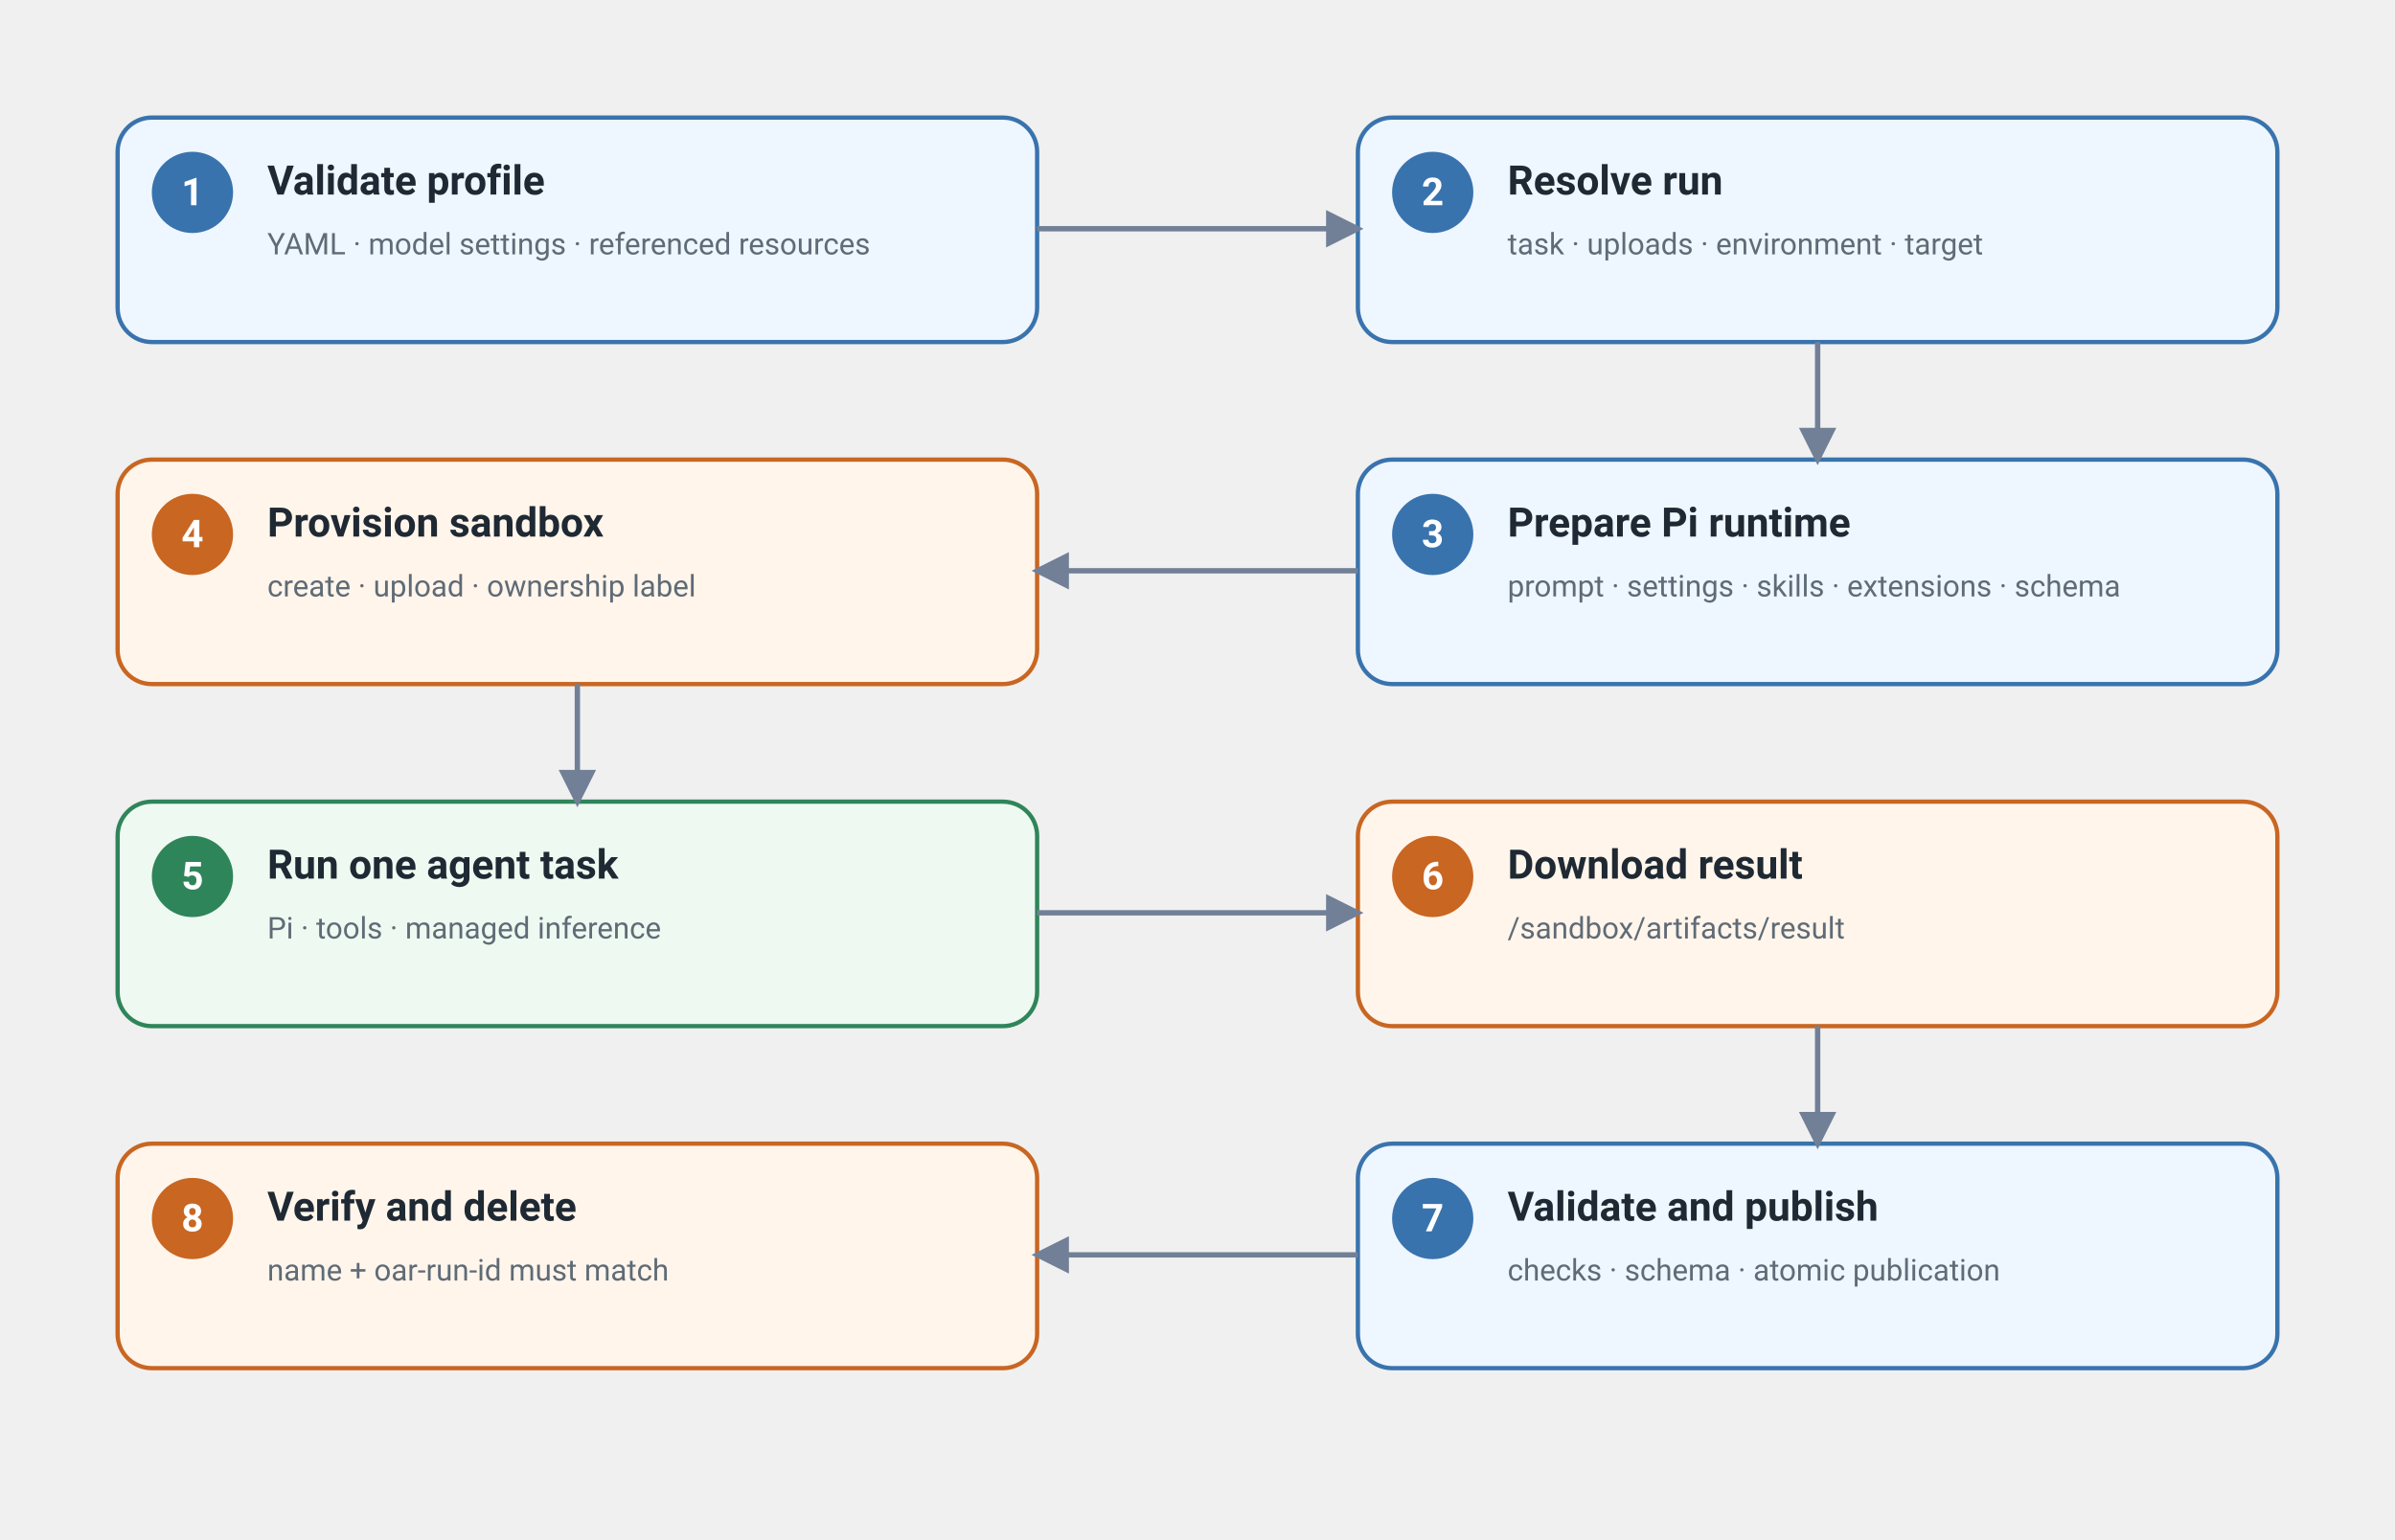
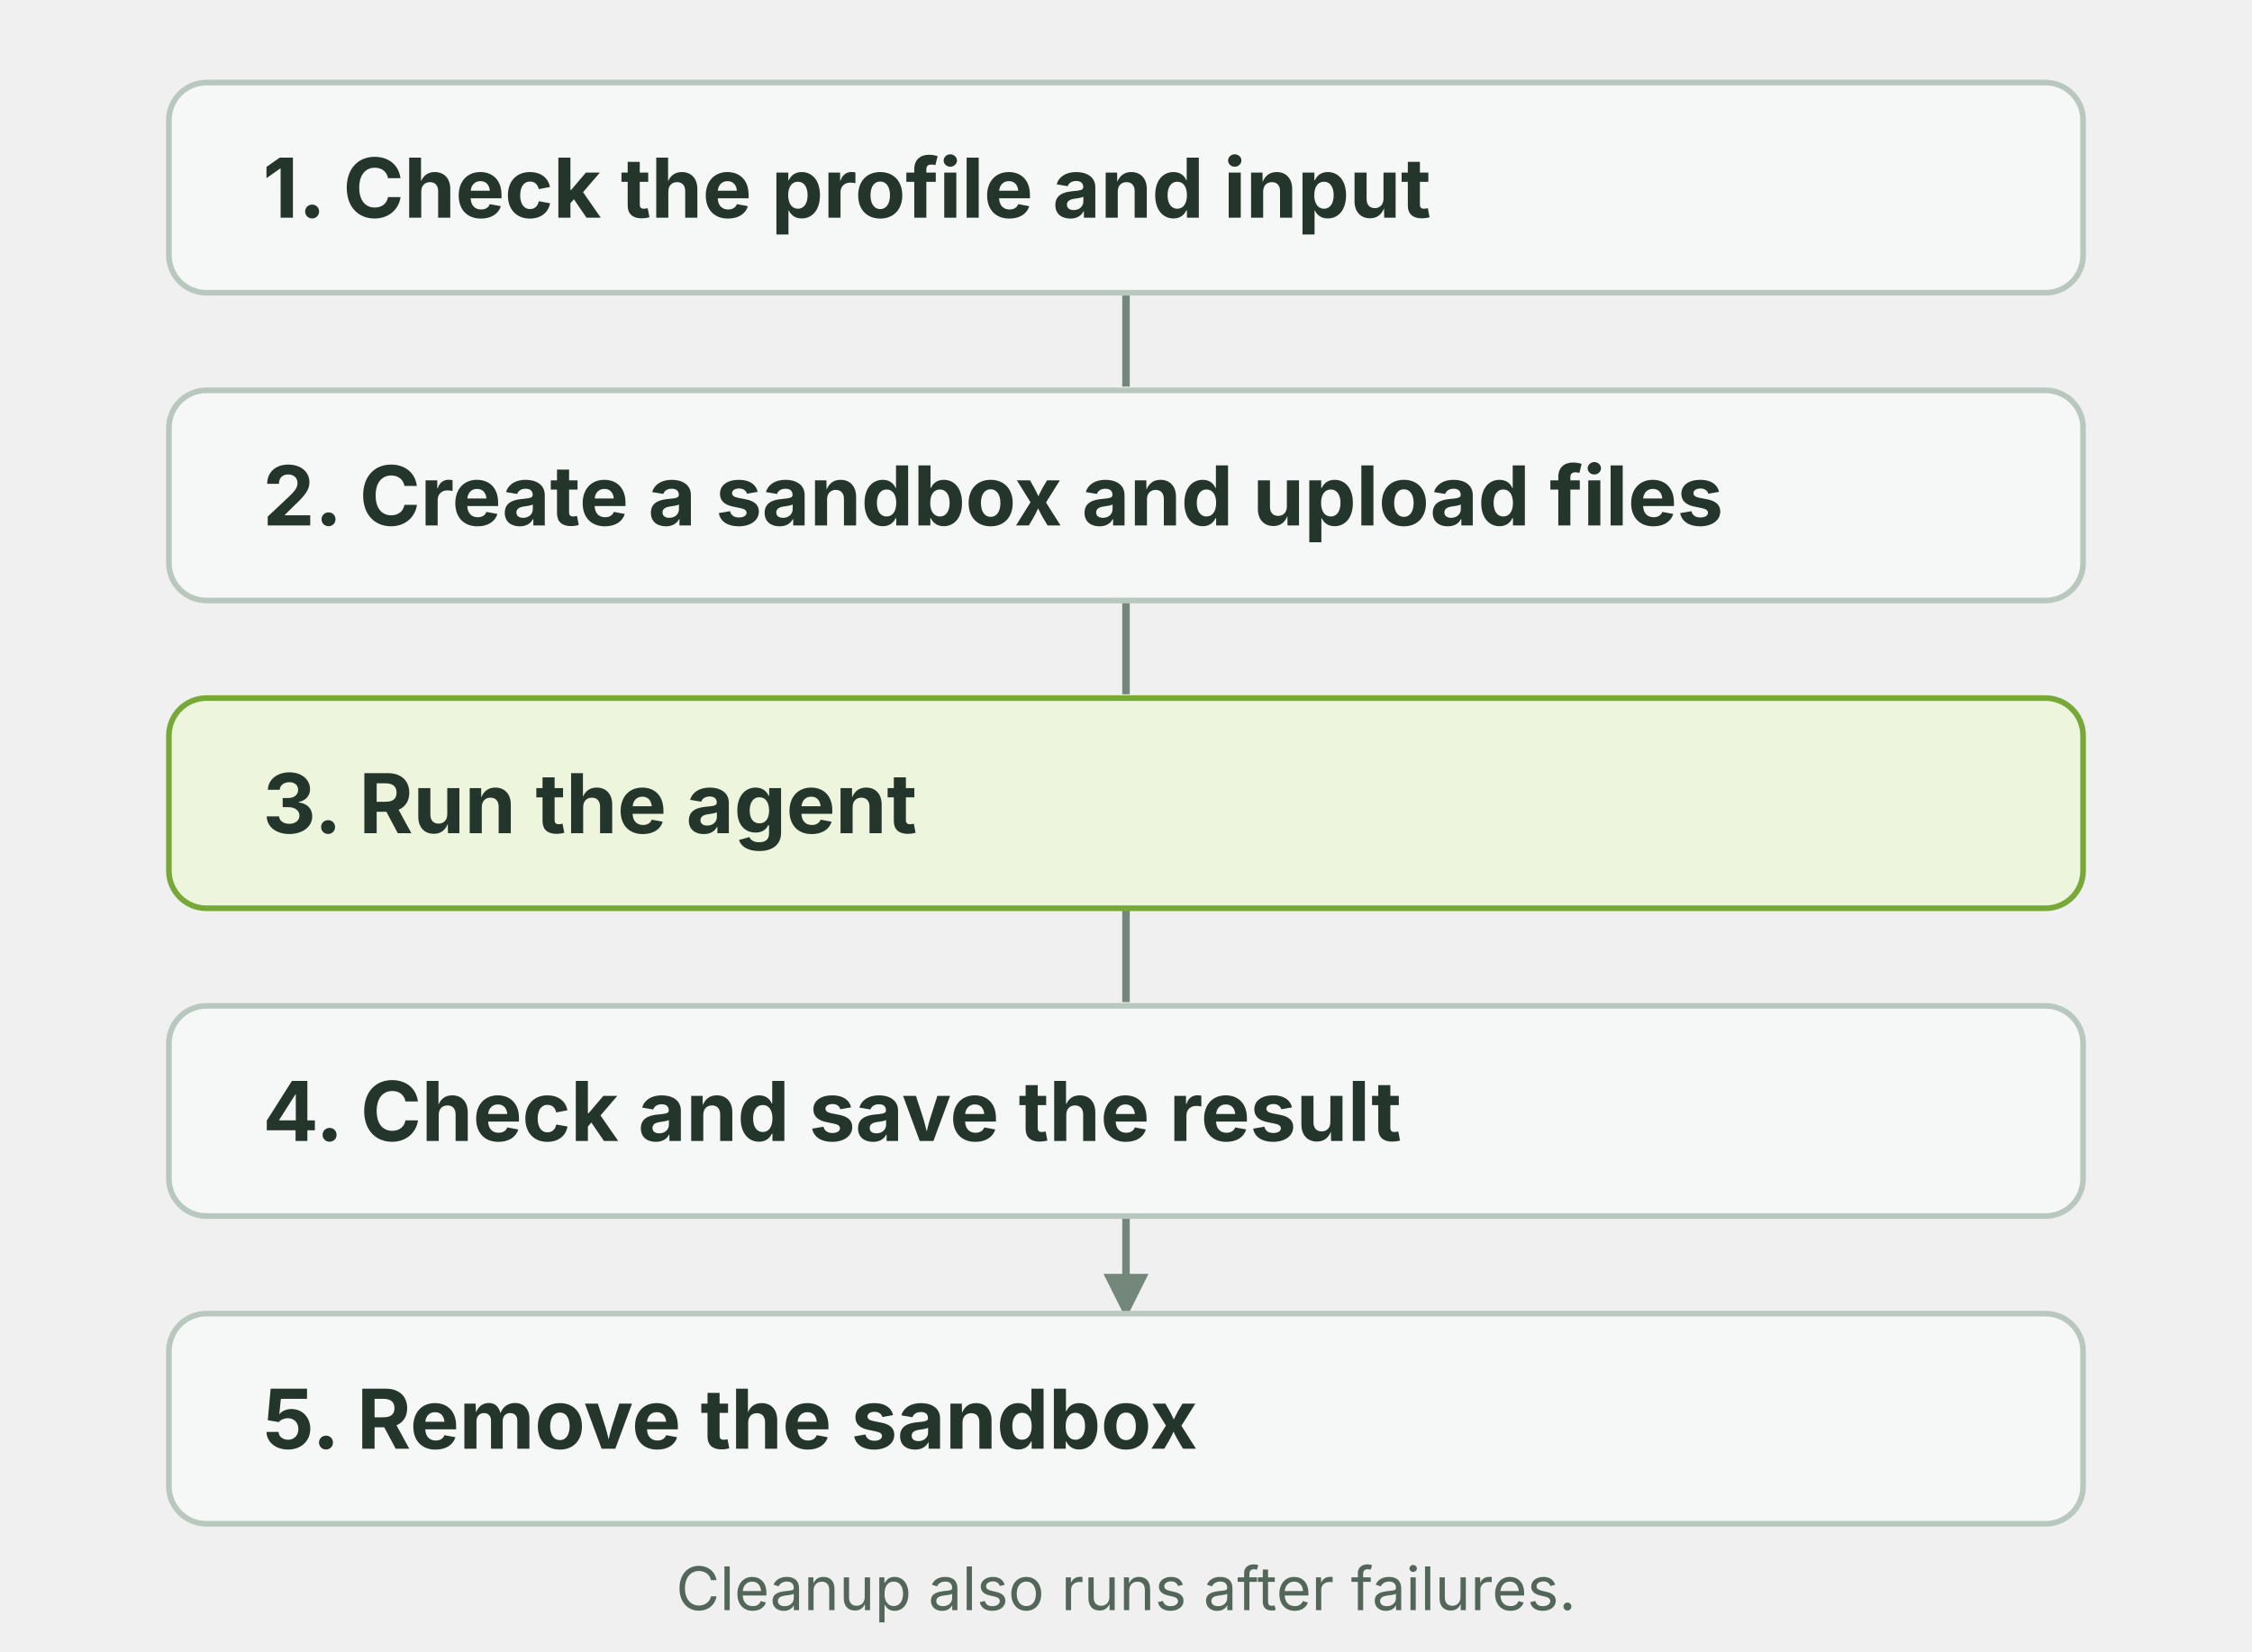
- <svg xmlns="http://www.w3.org/2000/svg" viewBox="0 0 1120 720" role="img" aria-labelledby="title description">
+ <svg xmlns="http://www.w3.org/2000/svg" viewBox="0 0 600 440" role="img" aria-labelledby="title description">
  <defs>
    <style>
-       text{font-family:-apple-system,BlinkMacSystemFont,"Segoe UI",Roboto,Helvetica,Arial,sans-serif;fill:#1f2933}
-       .host{fill:#eef6ff;stroke:#3973ad;stroke-width:2}
-       .open{fill:#fff5eb;stroke:#c86622;stroke-width:2}
-       .agent{fill:#eef9f1;stroke:#2f855a;stroke-width:2}
-       .title{font-size:19px;font-weight:700}.subtitle{font-size:14px;fill:#5f6b76}.number{font-size:18px;font-weight:700;fill:white}
-       .badge-host{fill:#3973ad}.badge-open{fill:#c86622}.badge-agent{fill:#2f855a}
-       .arrow{fill:none;stroke:#718096;stroke-width:2.5;marker-end:url(#arrow)}
-       @media(prefers-color-scheme:dark){text{fill:#edf2f7}.host{fill:#162b3f;stroke:#7db6e8}.open{fill:#3a2819;stroke:#f6ad55}.agent{fill:#143126;stroke:#68d391}.subtitle{fill:#aeb8c5}.arrow{stroke:#8b98a5}}
+       text{font-family:system-ui,-apple-system,"Segoe UI",sans-serif;fill:#24352c}
+       .box{fill:#f6f8f7;stroke:#b9c8bf;stroke-width:1.5}
+       .accent{fill:#edf6dc;stroke:#76a938;stroke-width:1.5}
+       .title{font-size:22px;font-weight:650}
+       .note{font-size:16px;fill:#53665a}
+       .arrow{fill:none;stroke:#73877b;stroke-width:2;marker-end:url(#arrow)}
+       @media(prefers-color-scheme:dark){text{fill:#edf3ee}.box{fill:#202c25;stroke:#64786c}.accent{fill:#2b3c1e;stroke:#8fba53}.note{fill:#c2cec5}}
    </style>
-     <marker id="arrow" viewBox="0 0 10 10" refX="8.5" refY="5" markerWidth="7" markerHeight="7" orient="auto-start-reverse">
-       <path d="M0 0 10 5 0 10Z" fill="#718096" />
+     <marker id="arrow" viewBox="0 0 10 10" refX="8" refY="5" markerWidth="6" markerHeight="6" orient="auto">
+       <path d="M0 0 10 5 0 10Z" fill="#73877b" />
    </marker>
  </defs>
-   <rect x="55" y="55" width="430" height="105" rx="16" class="host" />
-   <circle cx="90" cy="90" r="19" class="badge-host" />
-   <text x="90" y="96" text-anchor="middle" class="number">1</text>
-   <text x="125" y="91" class="title">Validate profile</text>
-   <text x="125" y="119" class="subtitle">YAML · model settings · referenced resources</text>
-   <rect x="635" y="55" width="430" height="105" rx="16" class="host" />
-   <circle cx="670" cy="90" r="19" class="badge-host" />
-   <text x="670" y="96" text-anchor="middle" class="number">2</text>
-   <text x="705" y="91" class="title">Resolve run</text>
-   <text x="705" y="119" class="subtitle">task · uploads · environment · target</text>
-   <rect x="635" y="215" width="430" height="105" rx="16" class="host" />
-   <circle cx="670" cy="250" r="19" class="badge-host" />
-   <text x="670" y="256" text-anchor="middle" class="number">3</text>
-   <text x="705" y="251" class="title">Prepare Pi runtime</text>
-   <text x="705" y="279" class="subtitle">prompt · settings · skills · extensions · schema</text>
-   <rect x="55" y="215" width="430" height="105" rx="16" class="open" />
-   <circle cx="90" cy="250" r="19" class="badge-open" />
-   <text x="90" y="256" text-anchor="middle" class="number">4</text>
-   <text x="125" y="251" class="title">Provision sandbox</text>
-   <text x="125" y="279" class="subtitle">create · upload · ownership label</text>
-   <rect x="55" y="375" width="430" height="105" rx="16" class="agent" />
-   <circle cx="90" cy="410" r="19" class="badge-agent" />
-   <text x="90" y="416" text-anchor="middle" class="number">5</text>
-   <text x="125" y="411" class="title">Run one agent task</text>
-   <text x="125" y="439" class="subtitle">Pi · tools · managed inference</text>
-   <rect x="635" y="375" width="430" height="105" rx="16" class="open" />
-   <circle cx="670" cy="410" r="19" class="badge-open" />
-   <text x="670" y="416" text-anchor="middle" class="number">6</text>
-   <text x="705" y="411" class="title">Download result</text>
-   <text x="705" y="439" class="subtitle">/sandbox/artifacts/result</text>
-   <rect x="635" y="535" width="430" height="105" rx="16" class="host" />
-   <circle cx="670" cy="570" r="19" class="badge-host" />
-   <text x="670" y="576" text-anchor="middle" class="number">7</text>
-   <text x="705" y="571" class="title">Validate and publish</text>
-   <text x="705" y="599" class="subtitle">checks · schema · atomic publication</text>
-   <rect x="55" y="535" width="430" height="105" rx="16" class="open" />
-   <circle cx="90" cy="570" r="19" class="badge-open" />
-   <text x="90" y="576" text-anchor="middle" class="number">8</text>
-   <text x="125" y="571" class="title">Verify and delete</text>
-   <text x="125" y="599" class="subtitle">name + oar-run-id must match</text>
-   <path d="M485 107h150" class="arrow" />
-   <path d="M850 160v55" class="arrow" />
-   <path d="M635 267H485" class="arrow" />
-   <path d="M270 320v55" class="arrow" />
-   <path d="M485 427h150" class="arrow" />
-   <path d="M850 480v55" class="arrow" />
-   <path d="M635 587H485" class="arrow" />
+   <path d="M300 78V103M300 160V185M300 242V267M300 324V349" class="arrow" />
+   <rect x="45" y="22" width="510" height="56" rx="10" class="box" />
+   <text x="70" y="58" class="title">1. Check the profile and input</text>
+   <rect x="45" y="104" width="510" height="56" rx="10" class="box" />
+   <text x="70" y="140" class="title">2. Create a sandbox and upload files</text>
+   <rect x="45" y="186" width="510" height="56" rx="10" class="accent" />
+   <text x="70" y="222" class="title">3. Run the agent</text>
+   <rect x="45" y="268" width="510" height="56" rx="10" class="box" />
+   <text x="70" y="304" class="title">4. Check and save the result</text>
+   <rect x="45" y="350" width="510" height="56" rx="10" class="box" />
+   <text x="70" y="386" class="title">5. Remove the sandbox</text>
+   <text x="300" y="429" text-anchor="middle" class="note">Cleanup also runs after failures.</text>
</svg>
